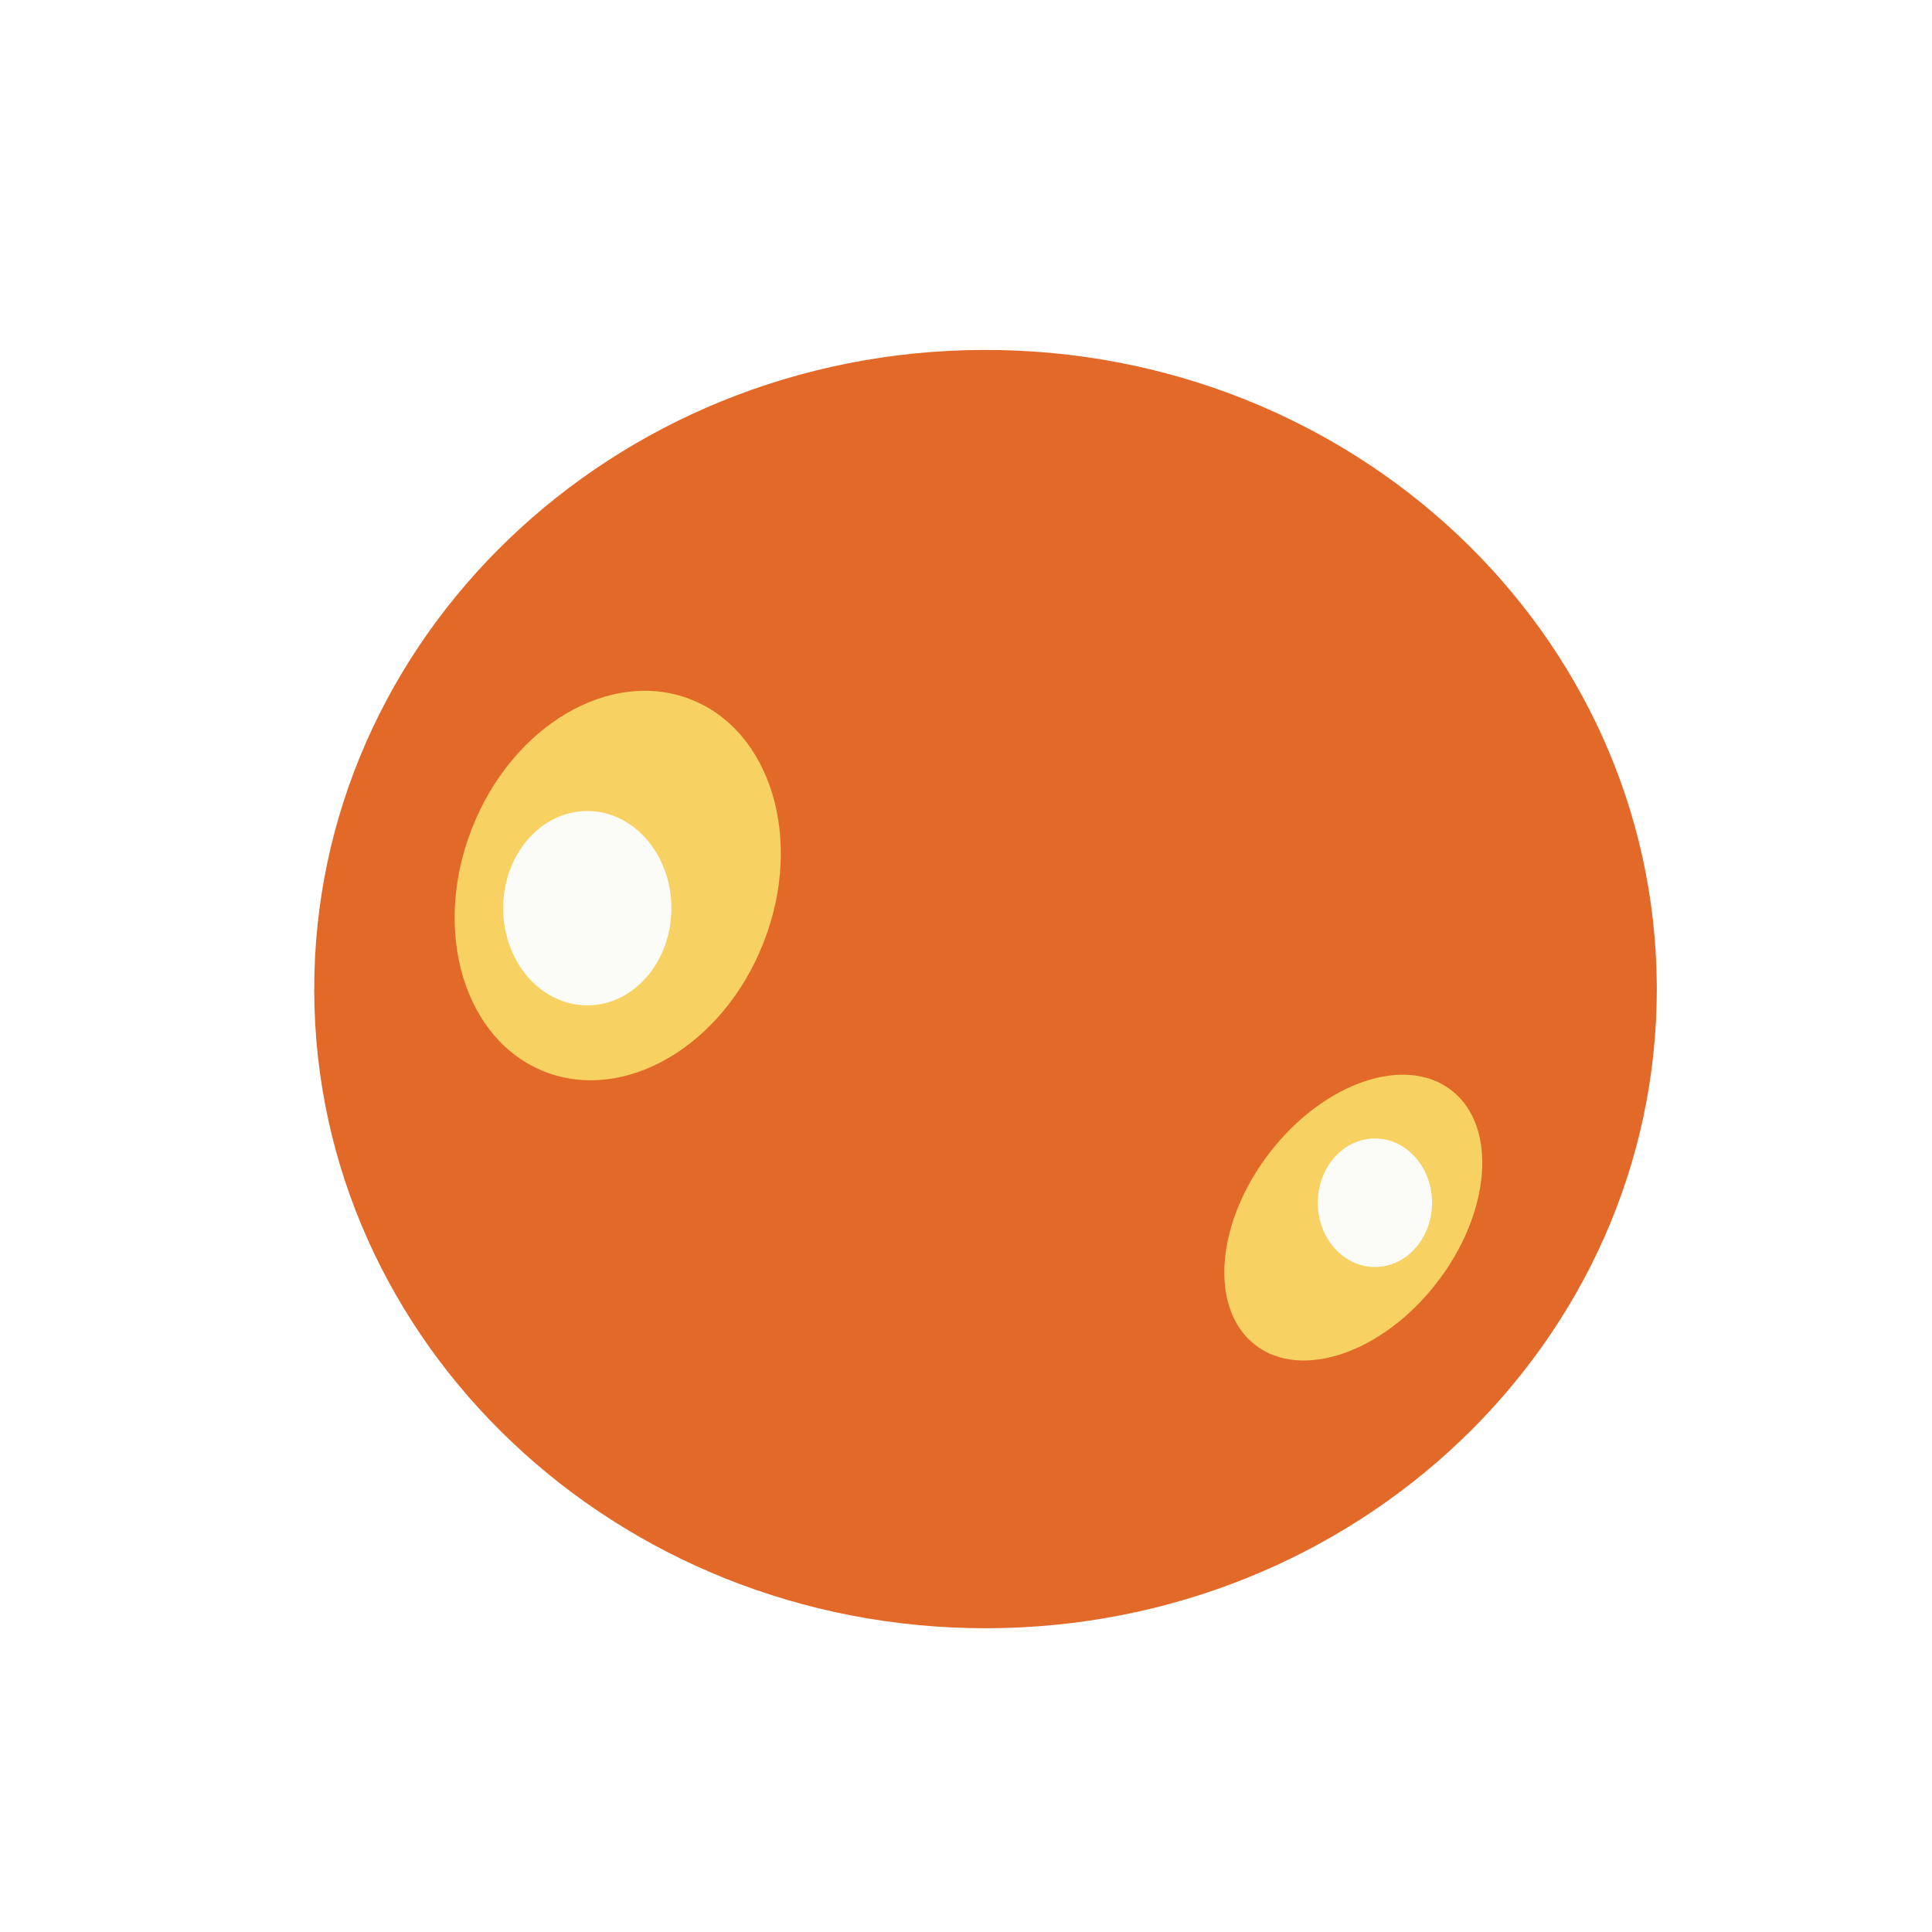
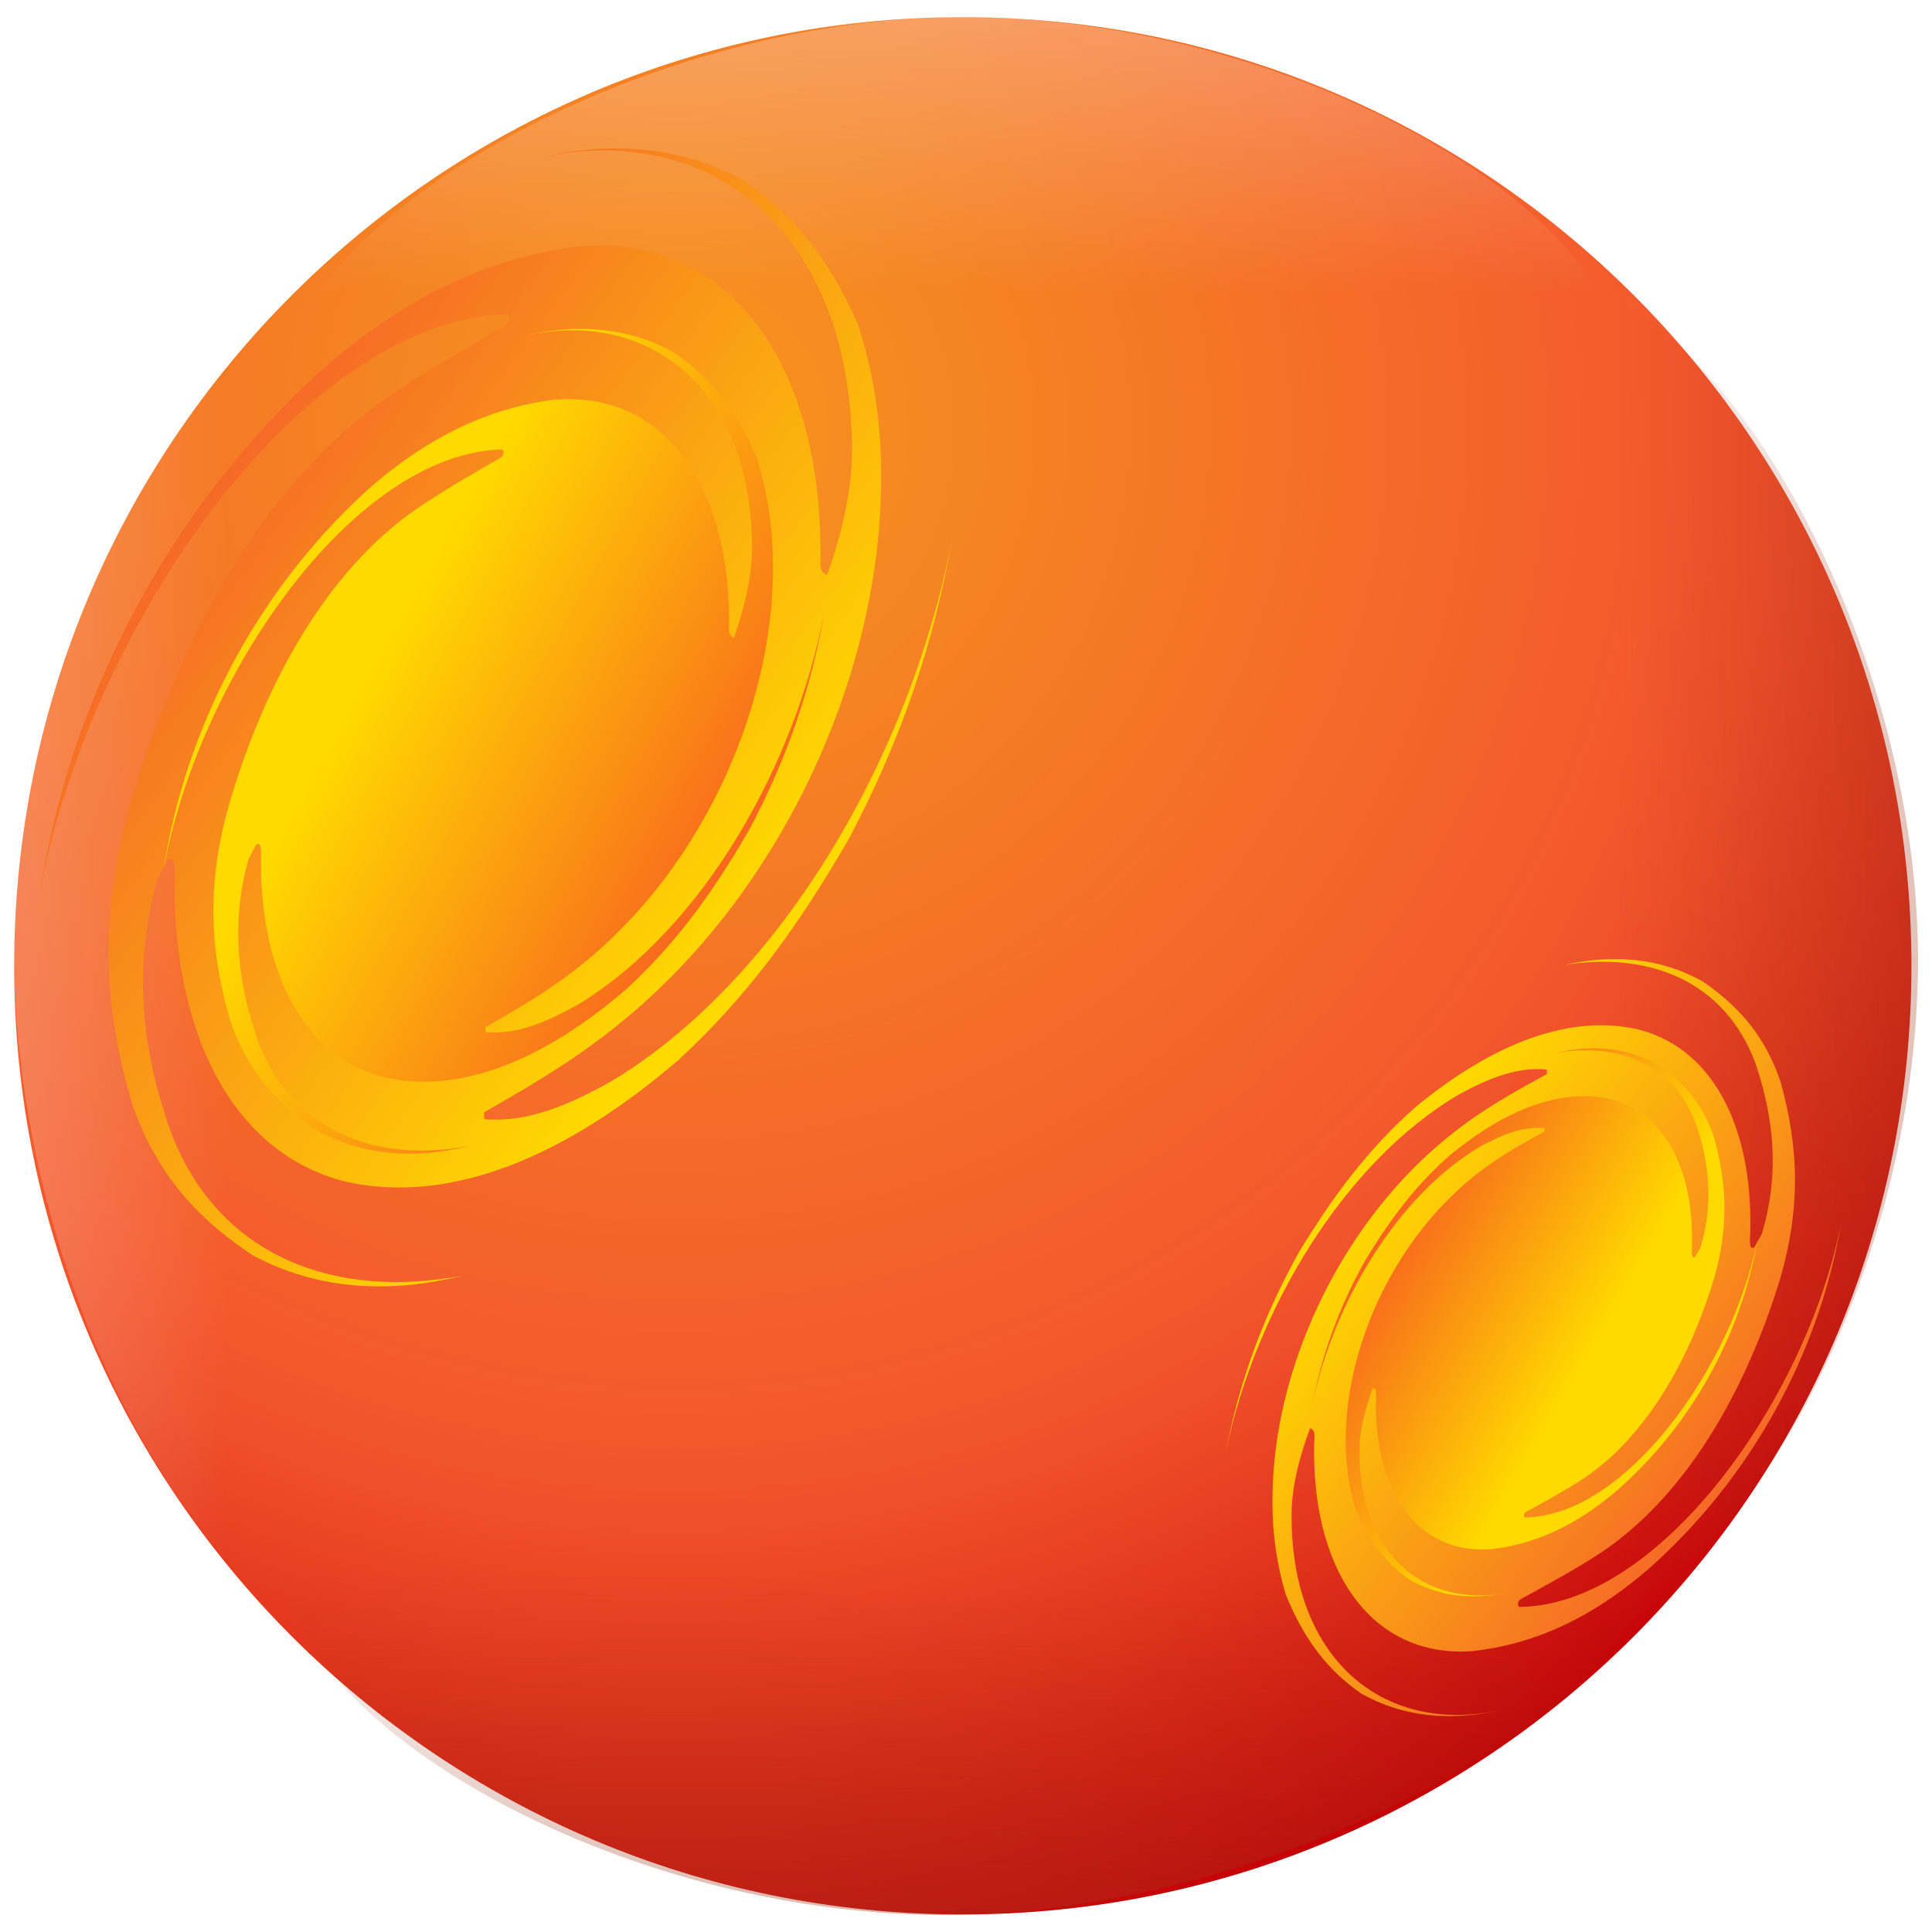
- <svg xmlns="http://www.w3.org/2000/svg" viewBox="0 0 210 210">
-   <defs />
-   <path fill="#e36929" d="M180.088 107.51a72.967 69.474 0 01-72.858 69.473 72.967 69.474 0 01-73.075-69.266 72.967 69.474 0 0172.639-69.68 72.967 69.474 0 0173.292 69.056" />
-   <path fill="#f8d163" d="M82.985 102.48a17.02 21.735 21.455 01-23.767 14.012 17.02 21.735 21.455 01-7.938-26.403 17.02 21.735 21.455 0123.744-14.091 17.02 21.735 21.455 018.009 26.36m74.797 16.204a17.472 11.51-52.488 01-1.695 20.917 17.472 11.51-52.488 01-19.742 6.678 17.472 11.51-52.488 011.635-20.897 17.472 11.51-52.488 0119.747-6.74" />
-   <path fill="#fbfcf7" d="M72.979 98.717a9.143 10.562 0 01-9.13 10.562 9.143 10.562 0 01-9.156-10.53 9.143 10.562 0 019.102-10.594 9.143 10.562 0 019.184 10.499m82.68 32.078a6.21 6.986 0 01-6.2 6.987 6.21 6.986 0 01-6.22-6.966 6.21 6.986 0 016.182-7.007 6.21 6.986 0 016.238 6.945" />
+ <svg xmlns="http://www.w3.org/2000/svg" xmlns:xlink="http://www.w3.org/1999/xlink" version="1.1" id="Layer_1" x="0px" y="0px" viewBox="0 0 1024 1024" style="enable-background:new 0 0 1024 1024;" xml:space="preserve">
+   <style type="text/css">
+ 	.st0{fill:url(#SVGID_1_);}
+ 	.st1{fill:url(#XMLID_15_);}
+ 	.st2{opacity:0.5;fill:#FFBC00;}
+ 	.st3{fill:#FFBC00;}
+ 	.st4{fill:url(#XMLID_16_);}
+ 	.st5{fill:url(#XMLID_17_);}
+ 	.st6{fill:url(#XMLID_18_);}
+ 	.st7{fill:url(#XMLID_19_);}
+ 	.st8{fill:url(#XMLID_20_);}
+ 	.st9{fill:url(#XMLID_21_);}
+ 	.st10{opacity:0.46;}
+ 	.st11{fill:url(#XMLID_23_);}
+ 	.st12{fill:url(#XMLID_24_);}
+ 	.st13{fill:url(#XMLID_25_);}
+ 	.st14{fill:url(#XMLID_27_);}
+ 	.st15{fill:url(#XMLID_28_);}
+ 	.st16{fill:url(#XMLID_29_);}
+ 	.st17{fill:url(#XMLID_30_);}
+ 	.st18{opacity:0.75;}
+ 	.st19{opacity:0.44;clip-path:url(#XMLID_31_);}
+ 	.st20{fill:url(#XMLID_32_);}
+ 	.st21{fill:url(#XMLID_33_);}
+ 	.st22{fill:url(#XMLID_34_);}
+ 	.st23{fill:url(#XMLID_35_);}
+ 	.st24{fill:url(#XMLID_37_);}
+ 	.st25{fill:url(#XMLID_38_);}
+ 	.st26{opacity:0.43;fill:#FFBC00;}
+ 	.st27{opacity:0.58;fill:#FFBC00;}
+ 	.st28{fill:#FFBE06;}
+ 	.st29{fill:none;}
+ 	.st30{fill:url(#XMLID_42_);}
+ 	.st31{fill:url(#XMLID_43_);}
+ 	.st32{fill:url(#XMLID_44_);}
+ 	.st33{fill:url(#XMLID_45_);}
+ 	.st34{fill:url(#XMLID_46_);}
+ 	.st35{fill:url(#SVGID_4_);}
+ 	.st36{fill:url(#SVGID_5_);}
+ 	.st37{fill:url(#SVGID_6_);}
+ 	.st38{fill:url(#SVGID_7_);}
+ 	.st39{fill:url(#SVGID_8_);}
+ 	.st40{fill:url(#SVGID_11_);}
+ 	.st41{fill:url(#SVGID_12_);}
+ 	.st42{fill:url(#SVGID_13_);}
+ 	.st43{fill:url(#SVGID_14_);}
+ 	.st44{fill:#C68D00;}
+ 	.st45{fill:#CE000F;}
+ </style>
+   <g>
+     <radialGradient id="XMLID_15_" cx="358.269" cy="227.266" r="830.005" gradientUnits="userSpaceOnUse">
+       <stop offset="0" style="stop-color:#F6971E" />
+       <stop offset="0.634" style="stop-color:#F4592D" />
+       <stop offset="0.703" style="stop-color:#EF4F29" />
+       <stop offset="0.818" style="stop-color:#E1351D" />
+       <stop offset="0.965" style="stop-color:#CA0B0B" />
+       <stop offset="1" style="stop-color:#C40006" />
+     </radialGradient>
+     <circle id="XMLID_124_" class="st1" cx="510.3" cy="511.9" r="502.8" />
+     <linearGradient id="XMLID_16_" gradientUnits="userSpaceOnUse" x1="505.473" y1="-52.674" x2="505.473" y2="155.111">
+       <stop offset="0" style="stop-color:#FFFFFF;stop-opacity:0.4" />
+       <stop offset="1" style="stop-color:#FFFFFF;stop-opacity:0" />
+     </linearGradient>
+     <path id="XMLID_59_" class="st4" d="M861.5,198.8c0,87.2-170.7-23.4-344.5-23.4S149.4,294.2,149.4,207S336.5,9,510.3,9   S861.5,111.7,861.5,198.8z" />
+     <linearGradient id="XMLID_17_" gradientUnits="userSpaceOnUse" x1="503.325" y1="-583.788" x2="503.325" y2="-376.457" gradientTransform="matrix(-1 0 0 -1 1017 456.5313)">
+       <stop offset="5.263158e-03" style="stop-color:#9E3A1D;stop-opacity:0.4" />
+       <stop offset="1" style="stop-color:#9E3A1D;stop-opacity:0" />
+     </linearGradient>
+     <path id="XMLID_61_" class="st5" d="M149.4,825.2c0-87.2,170.7,23.4,344.5,23.4s384.1-118.2,384.1-31S674.4,1015,500.7,1015   S149.4,912.3,149.4,825.2z" />
+     <linearGradient id="XMLID_18_" gradientUnits="userSpaceOnUse" x1="506.189" y1="-38.755" x2="506.189" y2="169.029" gradientTransform="matrix(4.489700e-11 1 -1 4.489700e-11 1026.61 -2.3899)">
+       <stop offset="5.263158e-03" style="stop-color:#9E3A1D;stop-opacity:0.4" />
+       <stop offset="1" style="stop-color:#9E3A1D;stop-opacity:0" />
+     </linearGradient>
+     <path id="XMLID_63_" class="st6" d="M826.8,859.9c-87.2,0,23.4-170.7,23.4-344.5s-118.8-367.7-31.6-367.7s198,187.1,198,360.9   S914,859.9,826.8,859.9z" />
+     <linearGradient id="XMLID_19_" gradientUnits="userSpaceOnUse" x1="502.61" y1="-660.731" x2="502.61" y2="-450.373" gradientTransform="matrix(-4.489700e-11 -1 1 -4.489700e-11 570.0789 1014.61)">
+       <stop offset="0" style="stop-color:#FFFFFF;stop-opacity:0.4" />
+       <stop offset="1" style="stop-color:#FFFFFF;stop-opacity:0" />
+     </linearGradient>
+     <path id="XMLID_62_" class="st7" d="M200.5,147.7c87.2,0-23.4,170.7-23.4,344.5s118.2,384.1,31,384.1S11.3,701,7.4,512   C3.9,338.3,113.3,147.7,200.5,147.7z" />
+     <g id="XMLID_39_" class="st10">
+       <defs>
+         <ellipse id="XMLID_36_" transform="matrix(0.8019 -0.5974 0.5974 0.8019 -204.724 406.2339)" class="st10" cx="510.3" cy="511.9" rx="502.8" ry="502.8" />
+       </defs>
+       <clipPath id="XMLID_20_">
+         <use xlink:href="#XMLID_36_" style="overflow:visible;" />
+       </clipPath>
+     </g>
+     <g id="XMLID_41_">
+       <linearGradient id="XMLID_21_" gradientUnits="userSpaceOnUse" x1="64.499" y1="234.87" x2="401.15" y2="480.704">
+         <stop offset="0" style="stop-color:#F4592D" />
+         <stop offset="1" style="stop-color:#FFD900" />
+       </linearGradient>
+       <path id="XMLID_7_" class="st9" d="M20.9,474.4c15.5-101.8,66.6-201.8,147-275.9c45.6-41.1,90.9-61.6,137.3-67.8    c81.7-8,131.9,63.4,129.6,168.8c0.2,3.6,1.9,4.5,3.6,5.4c8.1-23.2,13-44.6,13.2-65.2c-0.1-117-75.3-177.7-169-155.4    c39.7-9.8,77-7.1,110.5,10.7c27.1,17.9,46.5,42,61.9,77.7c10.4,33,14.3,66.1,10.8,108.9c-8.1,92-54.7,187.5-124.6,250    c-28.9,25.9-56.8,42-84.7,58l0.2,3.6c22.7,1.8,44.7-7.1,69.5-21.4c89.7-55.3,157.3-174.1,178.5-286.6    c-9.2,53.6-26.5,106.2-55,159.8c-25.9,44.6-52.4,82.1-90.3,117c-59.4,50.9-120.5,76.8-176.3,64.3C122.4,611,90.4,545.8,92.6,461    c-0.2-3.6-0.5-7.1-3.6-5.4c-1.4,2.7-4.3,8-5.7,10.7C69,517.3,77.1,562.8,91,601.2c25.5,65.2,86.8,87.5,153.7,75    c-39.7,9.8-77,7.1-110.5-10.7c-27.1-17.9-49.6-40.2-63.6-78.6c-14.7-49.1-19.9-100-0.2-165.2c24.9-83,69.1-166.1,136.9-212.5    c20-13.4,38.7-24.1,60.4-36.6c3.1-1.8,2.9-5.4,1.2-6.2C159.4,170,46.5,333.3,20.9,474.4L20.9,474.4z" />
+       <linearGradient id="XMLID_22_" gradientUnits="userSpaceOnUse" x1="438.135" y1="490.088" x2="196.657" y2="356.177">
+         <stop offset="0" style="stop-color:#F64626" />
+         <stop offset="1" style="stop-color:#FFD900" />
+       </linearGradient>
+       <path id="XMLID_40_" style="fill:url(#XMLID_22_);" d="M86.7,460.9C98,387.2,135,314.8,193.2,261.1c33-29.7,65.9-44.6,99.4-49.1    c59.2-5.8,95.5,45.9,93.8,122.2c0.2,2.6,1.4,3.2,2.6,3.9c5.8-16.8,9.4-32.3,9.6-47.2c-0.1-84.7-54.6-128.7-122.4-112.5    c28.7-7.1,55.7-5.2,80,7.8c19.6,12.9,33.7,30.4,44.8,56.3c7.5,23.9,10.3,47.9,7.8,78.9c-5.9,66.6-39.6,135.8-90.2,181.1    c-20.9,18.8-41.1,30.4-61.4,42l0.2,2.6c16.5,1.3,32.4-5.2,50.3-15.5c65-40.1,113.9-126.1,129.3-207.6    c-6.6,38.8-19.2,77-39.9,115.8c-18.8,32.3-37.9,59.5-65.4,84.7c-43,36.9-87.3,55.6-127.7,46.6c-44-11-67.2-58.2-65.6-119.6    c-0.2-2.6-0.4-5.2-2.6-3.9c-1,1.9-3.1,5.8-4.1,7.8c-10.3,36.9-4.5,69.8,5.6,97.7c18.5,47.2,62.9,63.4,111.3,54.3    c-28.7,7.1-55.7,5.2-80-7.8c-19.6-12.9-35.9-29.1-46-56.9c-10.7-35.6-14.4-72.4-0.2-119.6c18-60.1,50.1-120.3,99.1-153.9    c14.5-9.7,28-17.5,43.7-26.5c2.2-1.3,2.1-3.9,0.9-4.5C187.1,240.4,105.3,358.8,86.7,460.9L86.7,460.9z" />
+     </g>
+     <g id="XMLID_11_">
+       <linearGradient id="XMLID_23_" gradientUnits="userSpaceOnUse" x1="-316.926" y1="9.586" x2="-92.035" y2="173.809" gradientTransform="matrix(-0.9998 -2.148304e-02 2.148304e-02 -0.9998 625.9278 811.8477)">
+         <stop offset="0" style="stop-color:#F4592D" />
+         <stop offset="1" style="stop-color:#FFD900" />
+       </linearGradient>
+       <path id="XMLID_13_" class="st11" d="M975.6,649.7c-11.8,67.8-47.4,133.8-102.1,182.1c-31,26.8-61.6,39.8-92.7,43.3    c-54.7,4.2-87.2-44.2-84.1-114.6c-0.1-2.4-1.2-3-2.3-3.6c-5.7,15.4-9.3,29.6-9.8,43.3c-1.6,78.1,47.8,119.8,110.6,106.2    c-26.6,6-51.5,3.7-73.6-8.7c-17.8-12.3-30.5-28.7-40.2-52.8c-6.5-22.2-8.6-44.3-5.7-72.9c6.7-61.3,39.2-124.4,86.8-165.2    c19.6-16.9,38.5-27.2,57.4-37.5l-0.1-2.4c-15.1-1.5-29.9,4.1-46.7,13.3c-60.7,35.7-107.6,114-123.3,188.8    c6.9-35.6,19.2-70.6,39-105.9c18-29.4,36.2-54.1,62-76.8c40.4-33.1,81.6-49.5,118.6-40.4c40.4,11,60.8,55,58.1,111.6    c0.1,2.4,0.2,4.8,2.3,3.6c1-1.8,3-5.3,4-7.1c10.2-33.8,5.5-64.3-3.3-90.2c-16.1-43.9-56.7-59.7-101.6-52.3    c26.6-6,51.5-3.7,73.6,8.7c17.8,12.3,32.6,27.5,41.3,53.4c9.1,33,11.8,67.1-2.2,110.3c-17.8,55.1-48.5,109.9-94.5,140    c-13.6,8.7-26.2,15.5-40.9,23.6c-2.1,1.1-2,3.5-0.9,4.2C878.7,851.1,956.4,743.6,975.6,649.7L975.6,649.7z" />
+       <linearGradient id="XMLID_24_" gradientUnits="userSpaceOnUse" x1="-52.901" y1="188.078" x2="-214.214" y2="98.623" gradientTransform="matrix(-0.9998 -2.148304e-02 2.148304e-02 -0.9998 625.9278 811.8477)">
+         <stop offset="0" style="stop-color:#F42C2D" />
+         <stop offset="1" style="stop-color:#FFD900" />
+       </linearGradient>
+       <path id="XMLID_12_" class="st12" d="M931.4,657.8c-8.6,49.1-34.3,96.9-74,131.9c-22.5,19.4-44.6,28.9-67.1,31.4    c-39.6,3-63.2-32-60.9-83c-0.1-1.7-0.9-2.2-1.7-2.6c-4.1,11.1-6.8,21.5-7.1,31.4c-1.2,56.6,34.6,86.7,80.1,76.9    c-19.3,4.3-37.3,2.7-53.3-6.3c-12.9-8.9-22.1-20.8-29.1-38.2c-4.7-16.1-6.2-32.1-4.1-52.8c4.9-44.4,28.4-90.1,62.9-119.6    c14.2-12.2,27.9-19.7,41.6-27.2l-0.1-1.7c-11-1.1-21.7,3-33.8,9.6c-44,25.8-77.9,82.6-89.3,136.8c5-25.8,13.9-51.1,28.3-76.7    c13-21.3,26.2-39.2,44.9-55.6c29.3-24,59.1-35.9,85.9-29.3c29.2,8,44,39.8,42.1,80.8c0.1,1.7,0.2,3.5,1.7,2.6    c0.7-1.3,2.2-3.8,2.9-5.1c7.4-24.5,4-46.6-2.4-65.3c-11.7-31.8-41.1-43.2-73.6-37.9c19.3-4.3,37.3-2.7,53.3,6.3    c12.9,8.9,23.6,20,29.9,38.7c6.6,23.9,8.6,48.6-1.6,79.9c-12.9,39.9-35.2,79.6-68.4,101.4c-9.8,6.3-19,11.3-29.6,17.1    c-1.5,0.8-1.4,2.6-0.6,3C861.2,803.6,917.5,725.7,931.4,657.8L931.4,657.8z" />
+     </g>
+   </g>
</svg>
